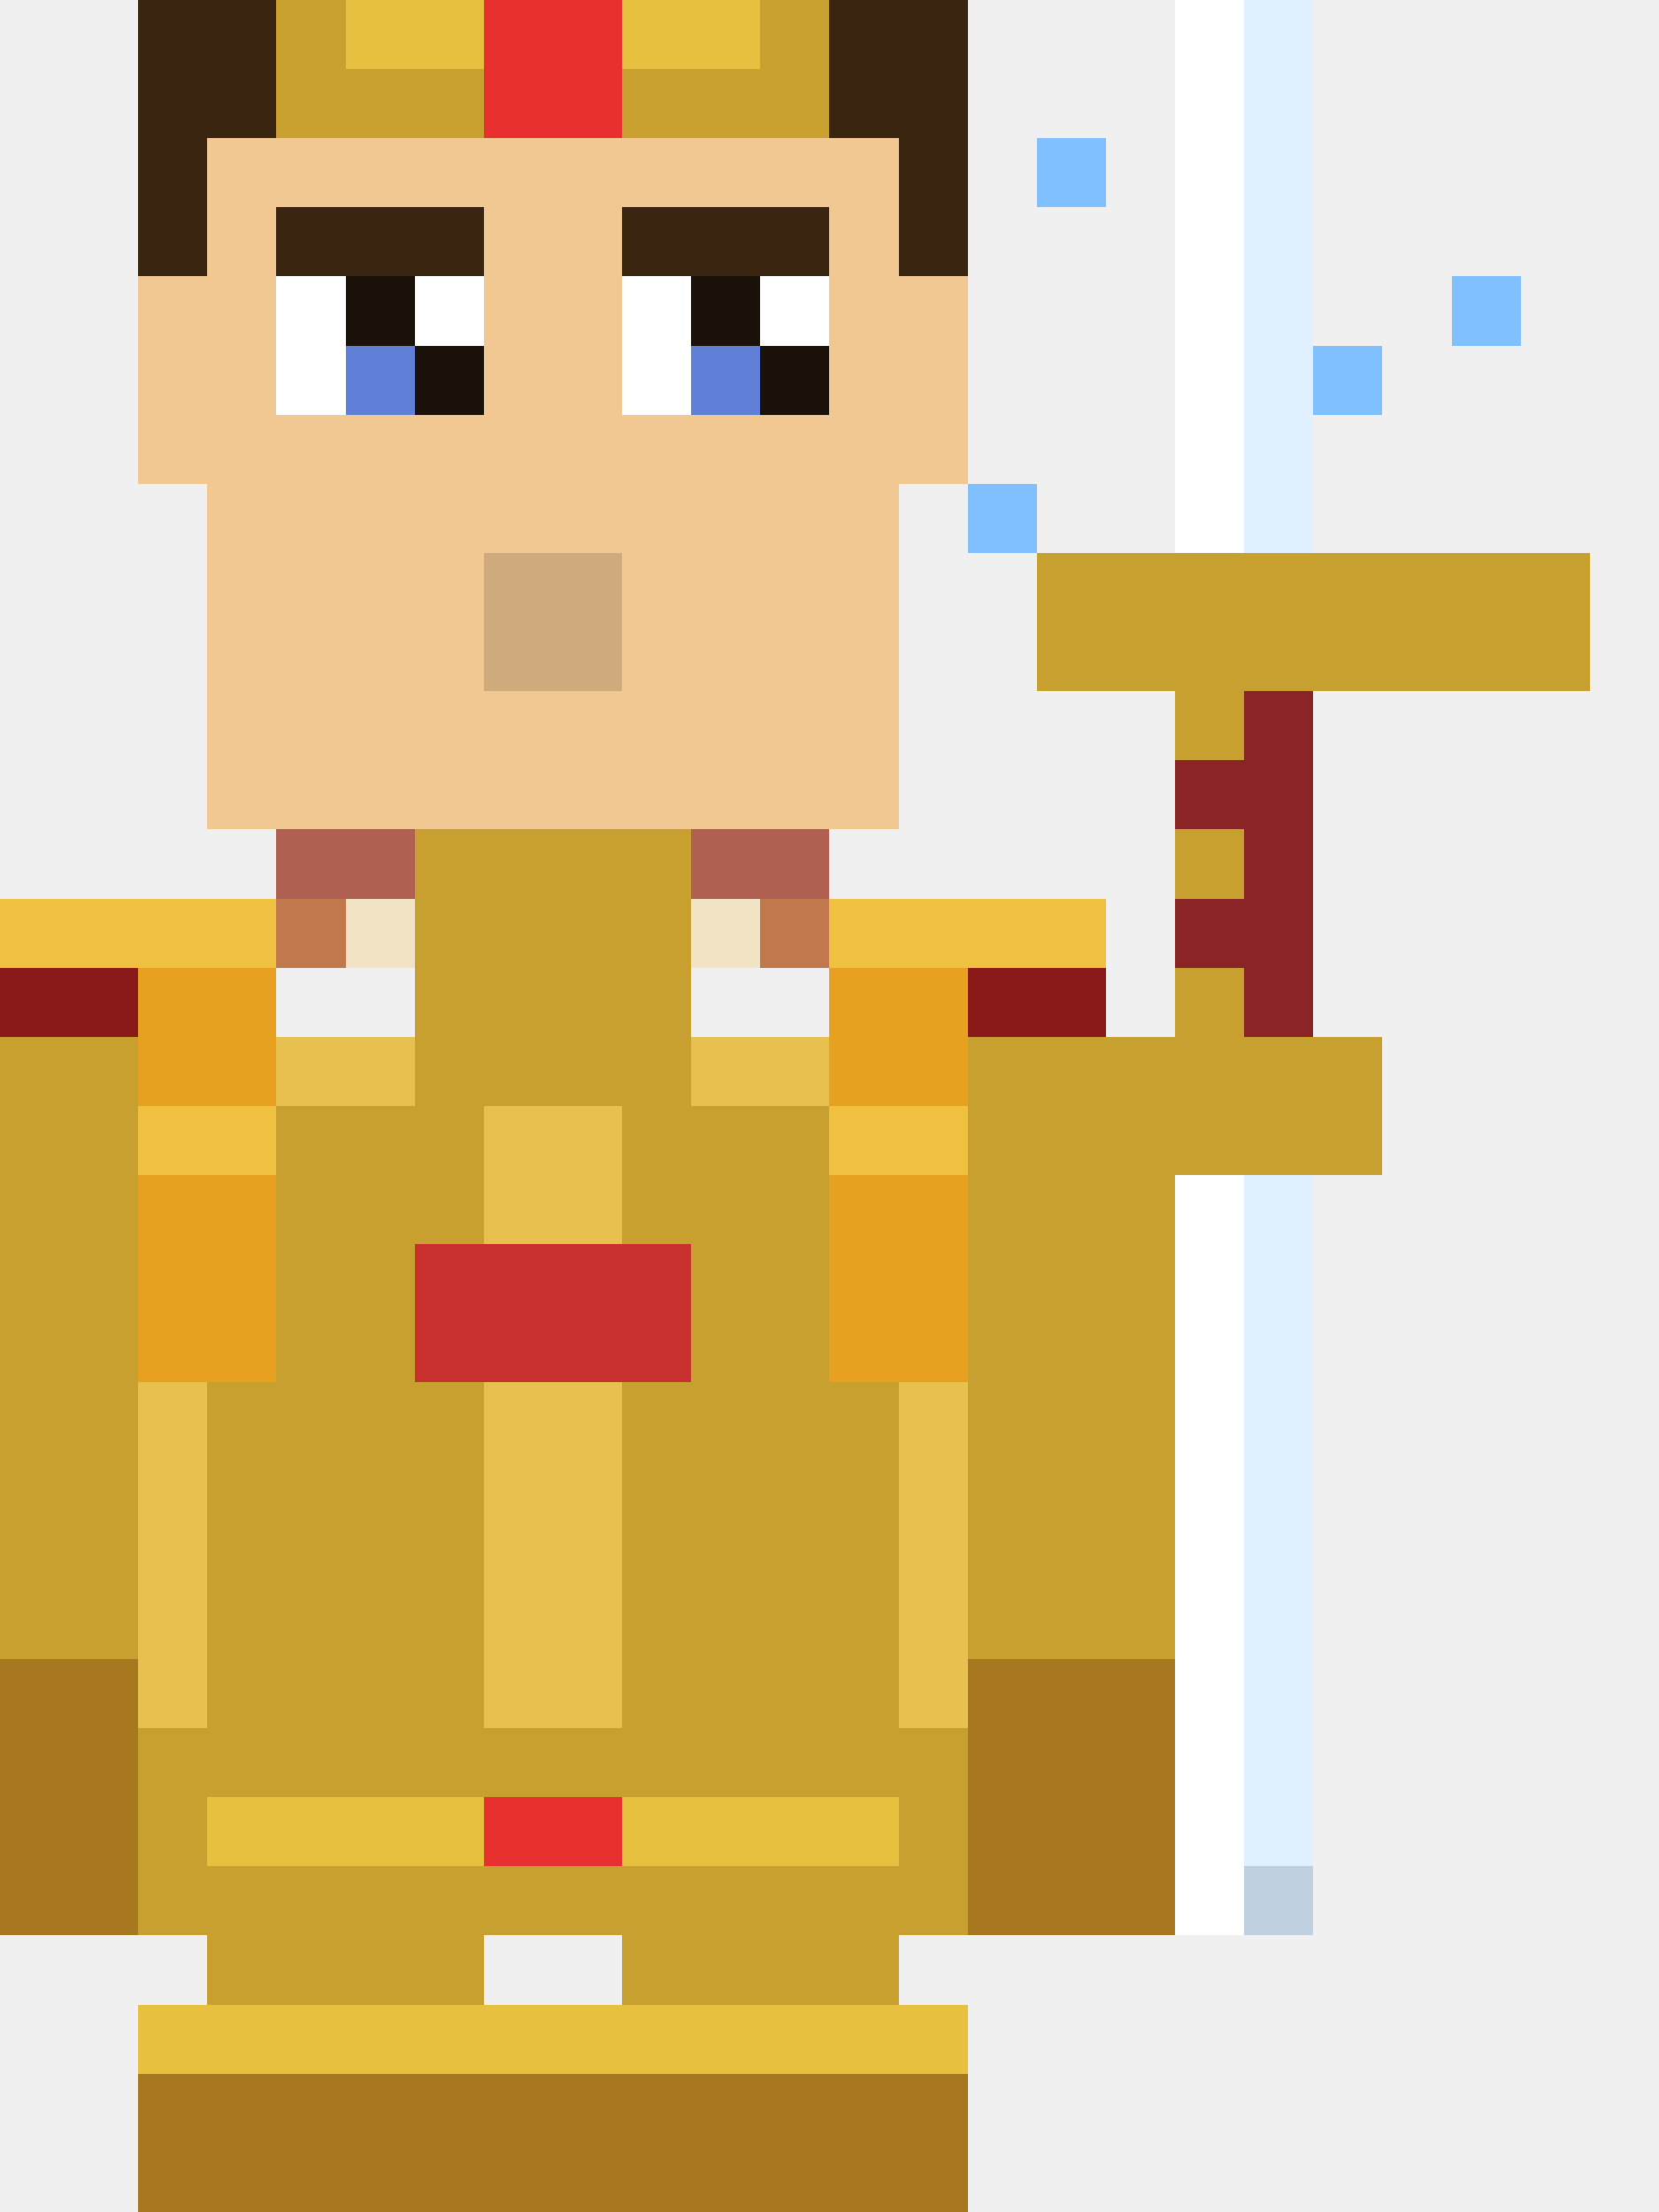
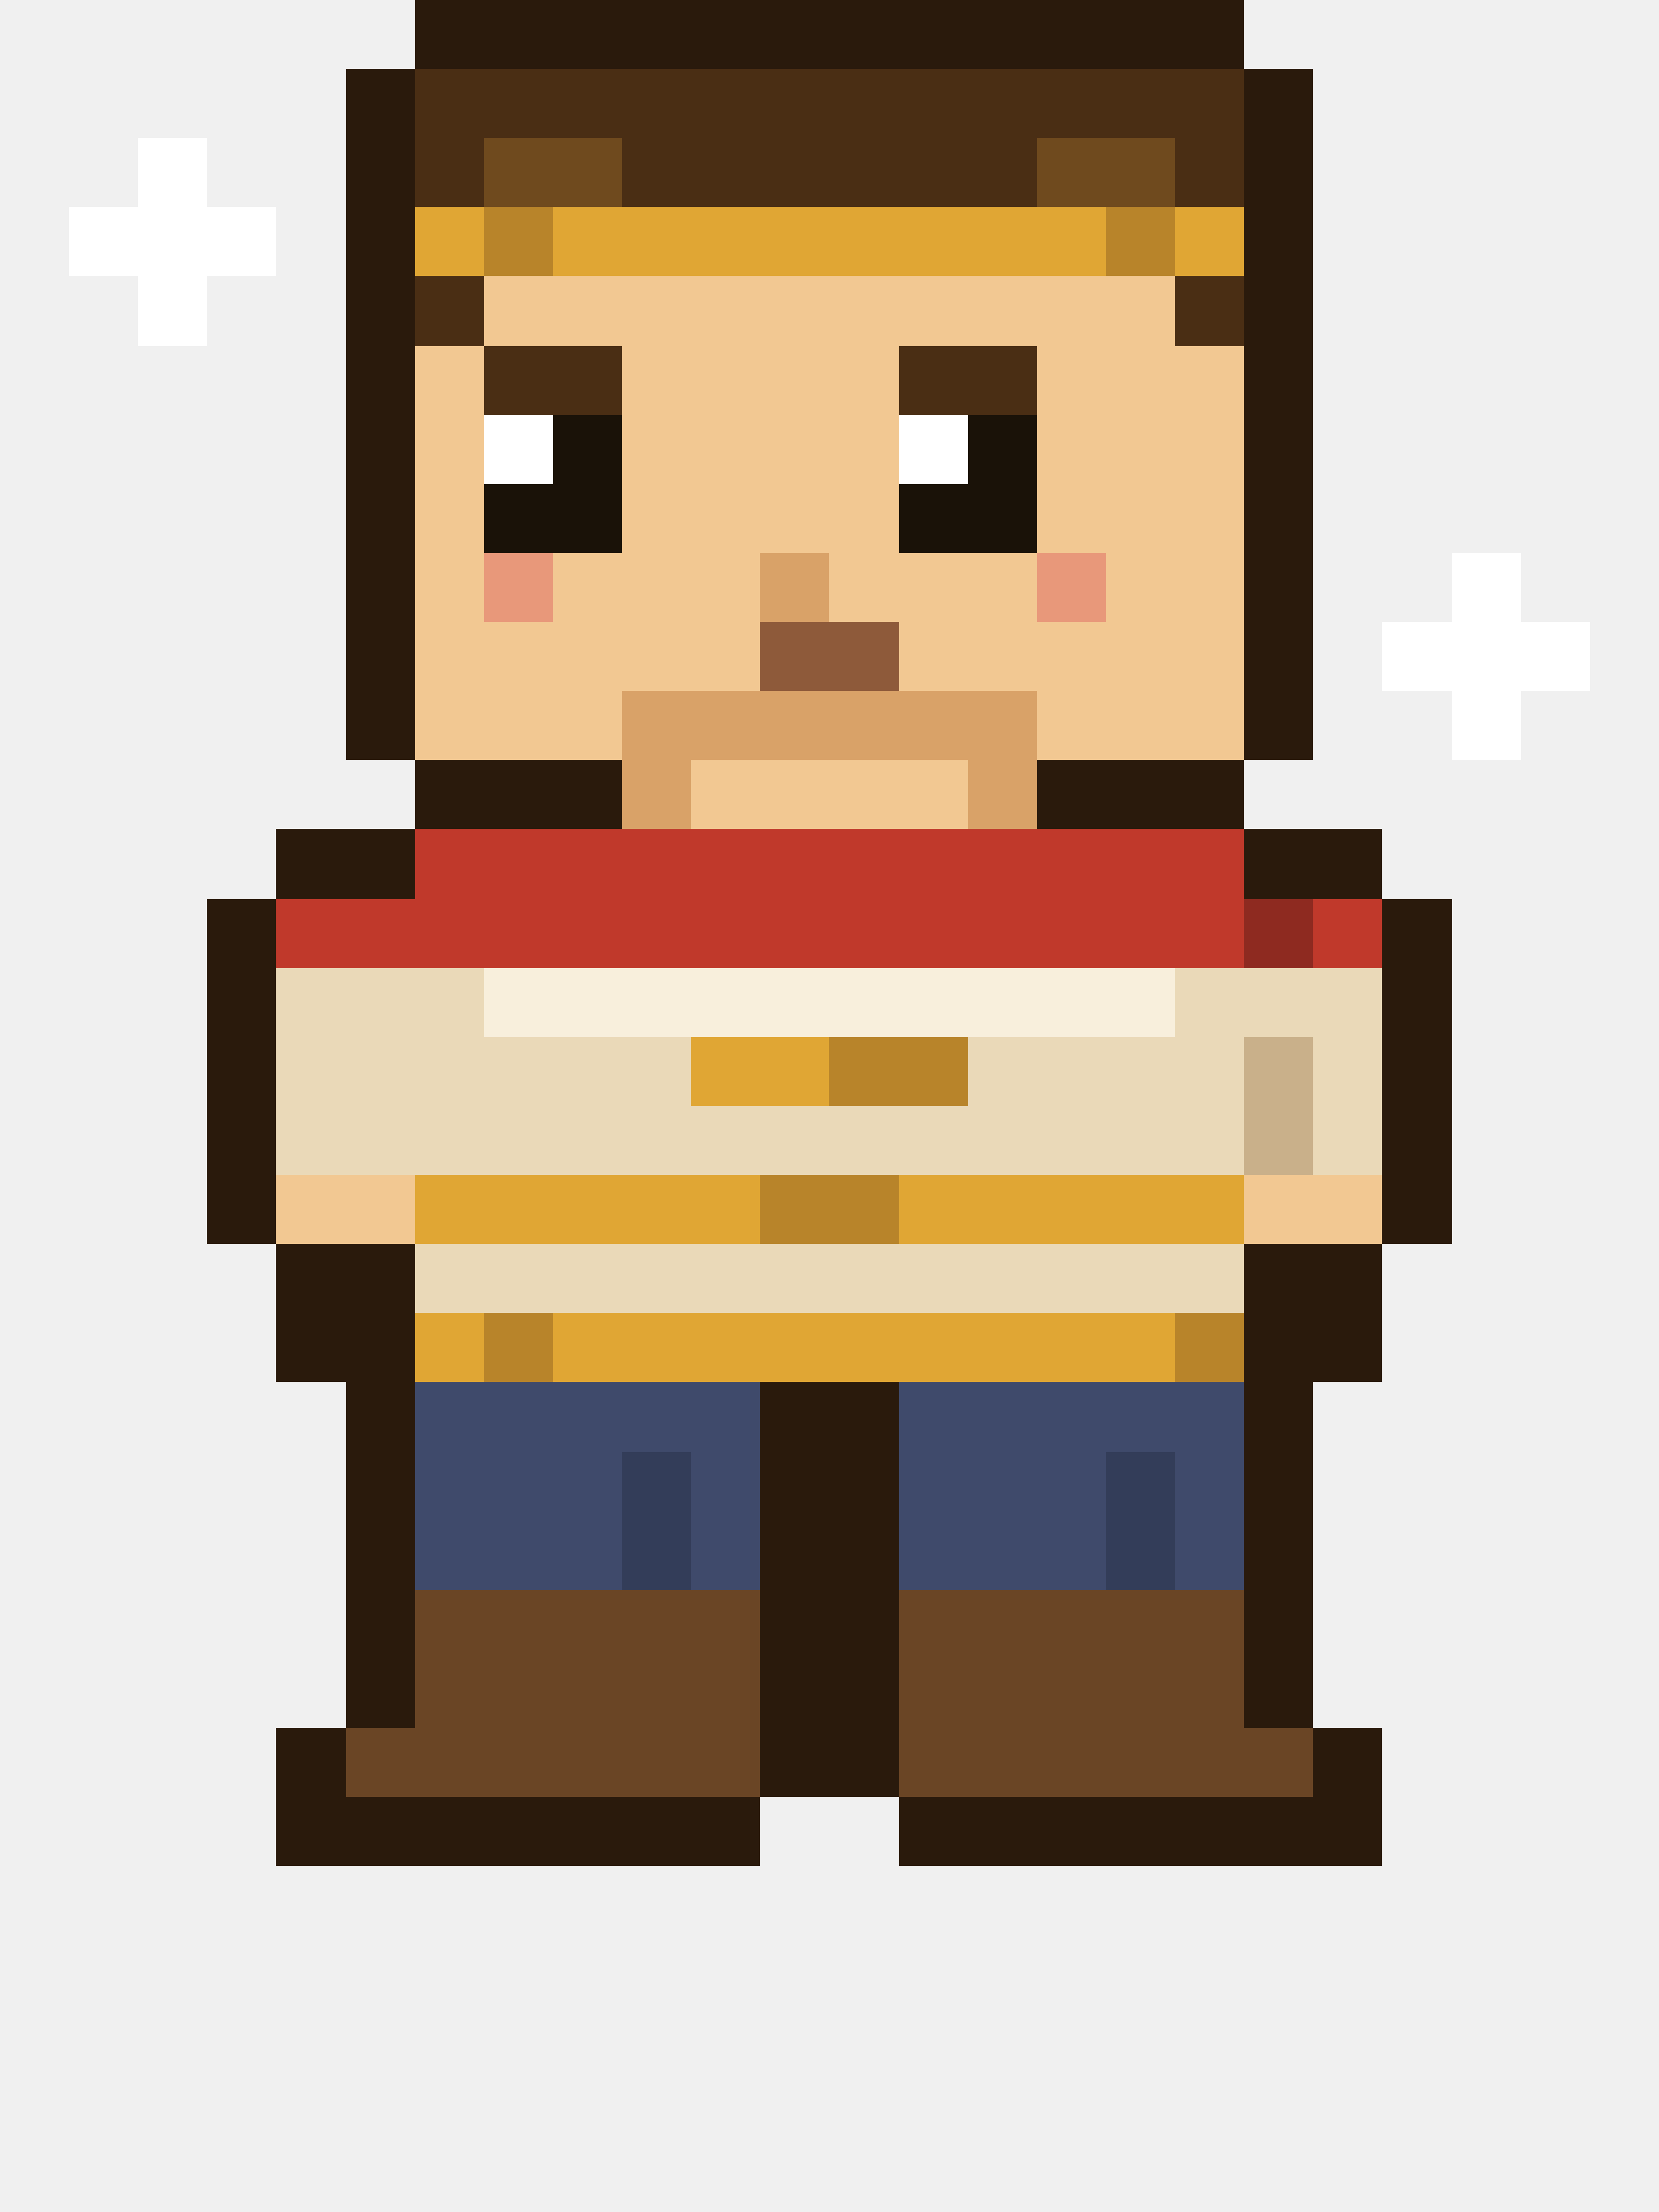
<svg xmlns="http://www.w3.org/2000/svg" viewBox="0 0 96 128" shape-rendering="crispEdges">
-   <rect x="8" y="0" width="48" height="12" fill="#3a2510" />
-   <rect x="8" y="8" width="8" height="20" fill="#3a2510" />
-   <rect x="48" y="8" width="8" height="20" fill="#3a2510" />
-   <rect x="12" y="8" width="40" height="40" fill="#f2c892" />
-   <rect x="8" y="16" width="4" height="12" fill="#f2c892" />
-   <rect x="52" y="16" width="4" height="12" fill="#f2c892" />
-   <rect x="16" y="12" width="12" height="4" fill="#3a2510" />
-   <rect x="36" y="12" width="12" height="4" fill="#3a2510" />
-   <rect x="16" y="16" width="12" height="8" fill="#fff" />
-   <rect x="36" y="16" width="12" height="8" fill="#fff" />
-   <rect x="20" y="16" width="8" height="8" fill="#1a1208" />
-   <rect x="40" y="16" width="8" height="8" fill="#1a1208" />
-   <rect x="20" y="20" width="4" height="4" fill="#6080d8" />
-   <rect x="40" y="20" width="4" height="4" fill="#6080d8" />
-   <rect x="24" y="16" width="4" height="4" fill="#fff" />
-   <rect x="44" y="16" width="4" height="4" fill="#fff" />
-   <rect x="28" y="32" width="8" height="8" fill="#ceaa7c" />
-   <rect x="16" y="48" width="32" height="4" fill="#b06050" />
-   <rect x="16" y="52" width="4" height="4" fill="#b06050" />
-   <rect x="44" y="52" width="4" height="4" fill="#b06050" />
-   <rect x="24" y="52" width="16" height="8" fill="#f2c892" />
-   <rect x="8" y="60" width="48" height="44" fill="#c8a030" />
-   <rect x="12" y="60" width="40" height="4" fill="#e8c050" />
-   <rect x="8" y="64" width="4" height="36" fill="#e8c050" />
-   <rect x="52" y="64" width="4" height="36" fill="#e8c050" />
-   <rect x="28" y="64" width="8" height="40" fill="#e8c050" />
-   <rect x="24" y="72" width="16" height="8" fill="#c83030" />
-   <rect x="0" y="52" width="16" height="28" fill="#e8a020" />
-   <rect x="48" y="52" width="16" height="28" fill="#e8a020" />
-   <rect x="0" y="52" width="16" height="4" fill="#f0c040" />
-   <rect x="48" y="52" width="16" height="4" fill="#f0c040" />
-   <rect x="0" y="64" width="16" height="4" fill="#f0c040" />
-   <rect x="48" y="64" width="16" height="4" fill="#f0c040" />
-   <rect x="0" y="56" width="8" height="56" fill="#8a1a1a" />
-   <rect x="56" y="56" width="8" height="56" fill="#8a1a1a" />
-   <rect x="16" y="52" width="32" height="4" fill="#f0c04040" />
-   <rect x="24" y="48" width="16" height="16" fill="#c8a030" />
-   <rect x="8" y="100" width="48" height="12" fill="#c8a030" />
-   <rect x="28" y="104" width="8" height="4" fill="#e83030" />
-   <rect x="12" y="108" width="16" height="16" fill="#c8a030" />
-   <rect x="36" y="108" width="16" height="16" fill="#c8a030" />
-   <rect x="12" y="104" width="16" height="4" fill="#e8c040" />
-   <rect x="36" y="104" width="16" height="4" fill="#e8c040" />
-   <rect x="8" y="120" width="24" height="8" fill="#a87820" />
-   <rect x="32" y="120" width="24" height="8" fill="#a87820" />
-   <rect x="8" y="116" width="24" height="4" fill="#e8c040" />
-   <rect x="32" y="116" width="24" height="4" fill="#e8c040" />
-   <rect x="-4" y="60" width="12" height="44" fill="#c8a030" />
-   <rect x="-4" y="96" width="12" height="16" fill="#a87820" />
-   <rect x="56" y="60" width="12" height="44" fill="#c8a030" />
-   <rect x="56" y="96" width="12" height="16" fill="#a87820" />
-   <rect x="68" y="0" width="8" height="112" fill="#e0f0ff" />
-   <rect x="68" y="0" width="4" height="112" fill="#ffffff" />
-   <rect x="72" y="108" width="4" height="4" fill="#c0d0e0" />
-   <rect x="60" y="32" width="32" height="8" fill="#c8a030" />
-   <rect x="68" y="40" width="8" height="20" fill="#8b2525" />
-   <rect x="68" y="40" width="4" height="4" fill="#c8a030" />
-   <rect x="68" y="48" width="4" height="4" fill="#c8a030" />
-   <rect x="68" y="56" width="4" height="4" fill="#c8a030" />
-   <rect x="64" y="60" width="16" height="8" fill="#c8a030" />
-   <rect x="60" y="8" width="4" height="4" fill="#80c0ff" />
-   <rect x="76" y="20" width="4" height="4" fill="#80c0ff" />
-   <rect x="56" y="28" width="4" height="4" fill="#80c0ff" />
-   <rect x="84" y="16" width="4" height="4" fill="#80c0ff" />
-   <rect x="16" y="0" width="32" height="8" fill="#c8a030" />
-   <rect x="24" y="-4" width="16" height="4" fill="#c8a030" />
-   <rect x="28" y="0" width="8" height="8" fill="#e83030" />
-   <rect x="20" y="0" width="8" height="4" fill="#e8c040" />
-   <rect x="36" y="0" width="8" height="4" fill="#e8c040" />
+   <rect x="24" y="0" width="48" height="4" fill="#2a1a0c" />
+   <rect x="20" y="4" width="4" height="4" fill="#2a1a0c" />
+   <rect x="24" y="4" width="48" height="4" fill="#4a2e14" />
+   <rect x="72" y="4" width="4" height="4" fill="#2a1a0c" />
+   <rect x="8" y="8" width="4" height="4" fill="#ffffff" />
+   <rect x="20" y="8" width="4" height="4" fill="#2a1a0c" />
+   <rect x="24" y="8" width="4" height="4" fill="#4a2e14" />
+   <rect x="28" y="8" width="8" height="4" fill="#6f4a1e" />
+   <rect x="36" y="8" width="24" height="4" fill="#4a2e14" />
+   <rect x="60" y="8" width="8" height="4" fill="#6f4a1e" />
+   <rect x="68" y="8" width="4" height="4" fill="#4a2e14" />
+   <rect x="72" y="8" width="4" height="4" fill="#2a1a0c" />
+   <rect x="4" y="12" width="12" height="4" fill="#ffffff" />
+   <rect x="20" y="12" width="4" height="4" fill="#2a1a0c" />
+   <rect x="24" y="12" width="4" height="4" fill="#e0a634" />
+   <rect x="28" y="12" width="4" height="4" fill="#b8842a" />
+   <rect x="32" y="12" width="32" height="4" fill="#e0a634" />
+   <rect x="64" y="12" width="4" height="4" fill="#b8842a" />
+   <rect x="68" y="12" width="4" height="4" fill="#e0a634" />
+   <rect x="72" y="12" width="4" height="4" fill="#2a1a0c" />
+   <rect x="8" y="16" width="4" height="4" fill="#ffffff" />
+   <rect x="20" y="16" width="4" height="4" fill="#2a1a0c" />
+   <rect x="24" y="16" width="4" height="4" fill="#4a2e14" />
+   <rect x="28" y="16" width="40" height="4" fill="#f2c892" />
+   <rect x="68" y="16" width="4" height="4" fill="#4a2e14" />
+   <rect x="72" y="16" width="4" height="4" fill="#2a1a0c" />
+   <rect x="20" y="20" width="4" height="4" fill="#2a1a0c" />
+   <rect x="24" y="20" width="4" height="4" fill="#f2c892" />
+   <rect x="28" y="20" width="8" height="4" fill="#4a2e14" />
+   <rect x="36" y="20" width="16" height="4" fill="#f2c892" />
+   <rect x="52" y="20" width="8" height="4" fill="#4a2e14" />
+   <rect x="60" y="20" width="12" height="4" fill="#f2c892" />
+   <rect x="72" y="20" width="4" height="4" fill="#2a1a0c" />
+   <rect x="20" y="24" width="4" height="4" fill="#2a1a0c" />
+   <rect x="24" y="24" width="4" height="4" fill="#f2c892" />
+   <rect x="28" y="24" width="4" height="4" fill="#ffffff" />
+   <rect x="32" y="24" width="4" height="4" fill="#1a1208" />
+   <rect x="36" y="24" width="16" height="4" fill="#f2c892" />
+   <rect x="52" y="24" width="4" height="4" fill="#ffffff" />
+   <rect x="56" y="24" width="4" height="4" fill="#1a1208" />
+   <rect x="60" y="24" width="12" height="4" fill="#f2c892" />
+   <rect x="72" y="24" width="4" height="4" fill="#2a1a0c" />
+   <rect x="20" y="28" width="4" height="4" fill="#2a1a0c" />
+   <rect x="24" y="28" width="4" height="4" fill="#f2c892" />
+   <rect x="28" y="28" width="8" height="4" fill="#1a1208" />
+   <rect x="36" y="28" width="16" height="4" fill="#f2c892" />
+   <rect x="52" y="28" width="8" height="4" fill="#1a1208" />
+   <rect x="60" y="28" width="12" height="4" fill="#f2c892" />
+   <rect x="72" y="28" width="4" height="4" fill="#2a1a0c" />
+   <rect x="20" y="32" width="4" height="4" fill="#2a1a0c" />
+   <rect x="24" y="32" width="4" height="4" fill="#f2c892" />
+   <rect x="28" y="32" width="4" height="4" fill="#e8987a" />
+   <rect x="32" y="32" width="12" height="4" fill="#f2c892" />
+   <rect x="44" y="32" width="4" height="4" fill="#d9a268" />
+   <rect x="48" y="32" width="12" height="4" fill="#f2c892" />
+   <rect x="60" y="32" width="4" height="4" fill="#e8987a" />
+   <rect x="64" y="32" width="8" height="4" fill="#f2c892" />
+   <rect x="72" y="32" width="4" height="4" fill="#2a1a0c" />
+   <rect x="84" y="32" width="4" height="4" fill="#ffffff" />
+   <rect x="20" y="36" width="4" height="4" fill="#2a1a0c" />
+   <rect x="24" y="36" width="20" height="4" fill="#f2c892" />
+   <rect x="44" y="36" width="8" height="4" fill="#8e5a3a" />
+   <rect x="52" y="36" width="20" height="4" fill="#f2c892" />
+   <rect x="72" y="36" width="4" height="4" fill="#2a1a0c" />
+   <rect x="80" y="36" width="12" height="4" fill="#ffffff" />
+   <rect x="20" y="40" width="4" height="4" fill="#2a1a0c" />
+   <rect x="24" y="40" width="12" height="4" fill="#f2c892" />
+   <rect x="36" y="40" width="24" height="4" fill="#d9a268" />
+   <rect x="60" y="40" width="12" height="4" fill="#f2c892" />
+   <rect x="72" y="40" width="4" height="4" fill="#2a1a0c" />
+   <rect x="84" y="40" width="4" height="4" fill="#ffffff" />
+   <rect x="24" y="44" width="12" height="4" fill="#2a1a0c" />
+   <rect x="36" y="44" width="4" height="4" fill="#d9a268" />
+   <rect x="40" y="44" width="16" height="4" fill="#f2c892" />
+   <rect x="56" y="44" width="4" height="4" fill="#d9a268" />
+   <rect x="60" y="44" width="12" height="4" fill="#2a1a0c" />
+   <rect x="16" y="48" width="8" height="4" fill="#2a1a0c" />
+   <rect x="24" y="48" width="48" height="4" fill="#c0392b" />
+   <rect x="72" y="48" width="8" height="4" fill="#2a1a0c" />
+   <rect x="12" y="52" width="4" height="4" fill="#2a1a0c" />
+   <rect x="16" y="52" width="56" height="4" fill="#c0392b" />
+   <rect x="72" y="52" width="4" height="4" fill="#8e2a20" />
+   <rect x="76" y="52" width="4" height="4" fill="#c0392b" />
+   <rect x="80" y="52" width="4" height="4" fill="#2a1a0c" />
+   <rect x="12" y="56" width="4" height="4" fill="#2a1a0c" />
+   <rect x="16" y="56" width="12" height="4" fill="#ead9b8" />
+   <rect x="28" y="56" width="40" height="4" fill="#f8efdc" />
+   <rect x="68" y="56" width="12" height="4" fill="#ead9b8" />
+   <rect x="80" y="56" width="4" height="4" fill="#2a1a0c" />
+   <rect x="12" y="60" width="4" height="4" fill="#2a1a0c" />
+   <rect x="16" y="60" width="24" height="4" fill="#ead9b8" />
+   <rect x="40" y="60" width="8" height="4" fill="#e0a634" />
+   <rect x="48" y="60" width="8" height="4" fill="#b8842a" />
+   <rect x="56" y="60" width="16" height="4" fill="#ead9b8" />
+   <rect x="72" y="60" width="4" height="4" fill="#c9b08a" />
+   <rect x="76" y="60" width="4" height="4" fill="#ead9b8" />
+   <rect x="80" y="60" width="4" height="4" fill="#2a1a0c" />
+   <rect x="12" y="64" width="4" height="4" fill="#2a1a0c" />
+   <rect x="16" y="64" width="56" height="4" fill="#ead9b8" />
+   <rect x="72" y="64" width="4" height="4" fill="#c9b08a" />
+   <rect x="76" y="64" width="4" height="4" fill="#ead9b8" />
+   <rect x="80" y="64" width="4" height="4" fill="#2a1a0c" />
+   <rect x="12" y="68" width="4" height="4" fill="#2a1a0c" />
+   <rect x="16" y="68" width="8" height="4" fill="#f2c892" />
+   <rect x="24" y="68" width="20" height="4" fill="#e0a634" />
+   <rect x="44" y="68" width="8" height="4" fill="#b8842a" />
+   <rect x="52" y="68" width="20" height="4" fill="#e0a634" />
+   <rect x="72" y="68" width="8" height="4" fill="#f2c892" />
+   <rect x="80" y="68" width="4" height="4" fill="#2a1a0c" />
+   <rect x="16" y="72" width="8" height="4" fill="#2a1a0c" />
+   <rect x="24" y="72" width="48" height="4" fill="#ead9b8" />
+   <rect x="72" y="72" width="8" height="4" fill="#2a1a0c" />
+   <rect x="16" y="76" width="8" height="4" fill="#2a1a0c" />
+   <rect x="24" y="76" width="4" height="4" fill="#e0a634" />
+   <rect x="28" y="76" width="4" height="4" fill="#b8842a" />
+   <rect x="32" y="76" width="36" height="4" fill="#e0a634" />
+   <rect x="68" y="76" width="4" height="4" fill="#b8842a" />
+   <rect x="72" y="76" width="8" height="4" fill="#2a1a0c" />
+   <rect x="20" y="80" width="4" height="4" fill="#2a1a0c" />
+   <rect x="24" y="80" width="20" height="4" fill="#3f4a6b" />
+   <rect x="44" y="80" width="8" height="4" fill="#2a1a0c" />
+   <rect x="52" y="80" width="20" height="4" fill="#3f4a6b" />
+   <rect x="72" y="80" width="4" height="4" fill="#2a1a0c" />
+   <rect x="20" y="84" width="4" height="4" fill="#2a1a0c" />
+   <rect x="24" y="84" width="12" height="4" fill="#3f4a6b" />
+   <rect x="36" y="84" width="4" height="4" fill="#333d59" />
+   <rect x="40" y="84" width="4" height="4" fill="#3f4a6b" />
+   <rect x="44" y="84" width="8" height="4" fill="#2a1a0c" />
+   <rect x="52" y="84" width="12" height="4" fill="#3f4a6b" />
+   <rect x="64" y="84" width="4" height="4" fill="#333d59" />
+   <rect x="68" y="84" width="4" height="4" fill="#3f4a6b" />
+   <rect x="72" y="84" width="4" height="4" fill="#2a1a0c" />
+   <rect x="20" y="88" width="4" height="4" fill="#2a1a0c" />
+   <rect x="24" y="88" width="12" height="4" fill="#3f4a6b" />
+   <rect x="36" y="88" width="4" height="4" fill="#333d59" />
+   <rect x="40" y="88" width="4" height="4" fill="#3f4a6b" />
+   <rect x="44" y="88" width="8" height="4" fill="#2a1a0c" />
+   <rect x="52" y="88" width="12" height="4" fill="#3f4a6b" />
+   <rect x="64" y="88" width="4" height="4" fill="#333d59" />
+   <rect x="68" y="88" width="4" height="4" fill="#3f4a6b" />
+   <rect x="72" y="88" width="4" height="4" fill="#2a1a0c" />
+   <rect x="20" y="92" width="4" height="4" fill="#2a1a0c" />
+   <rect x="24" y="92" width="20" height="4" fill="#6a4525" />
+   <rect x="44" y="92" width="8" height="4" fill="#2a1a0c" />
+   <rect x="52" y="92" width="20" height="4" fill="#6a4525" />
+   <rect x="72" y="92" width="4" height="4" fill="#2a1a0c" />
+   <rect x="20" y="96" width="4" height="4" fill="#2a1a0c" />
+   <rect x="24" y="96" width="20" height="4" fill="#6a4525" />
+   <rect x="44" y="96" width="8" height="4" fill="#2a1a0c" />
+   <rect x="52" y="96" width="20" height="4" fill="#6a4525" />
+   <rect x="72" y="96" width="4" height="4" fill="#2a1a0c" />
+   <rect x="16" y="100" width="4" height="4" fill="#2a1a0c" />
+   <rect x="20" y="100" width="24" height="4" fill="#6a4525" />
+   <rect x="44" y="100" width="8" height="4" fill="#2a1a0c" />
+   <rect x="52" y="100" width="24" height="4" fill="#6a4525" />
+   <rect x="76" y="100" width="4" height="4" fill="#2a1a0c" />
+   <rect x="16" y="104" width="28" height="4" fill="#2a1a0c" />
+   <rect x="52" y="104" width="28" height="4" fill="#2a1a0c" />
</svg>
